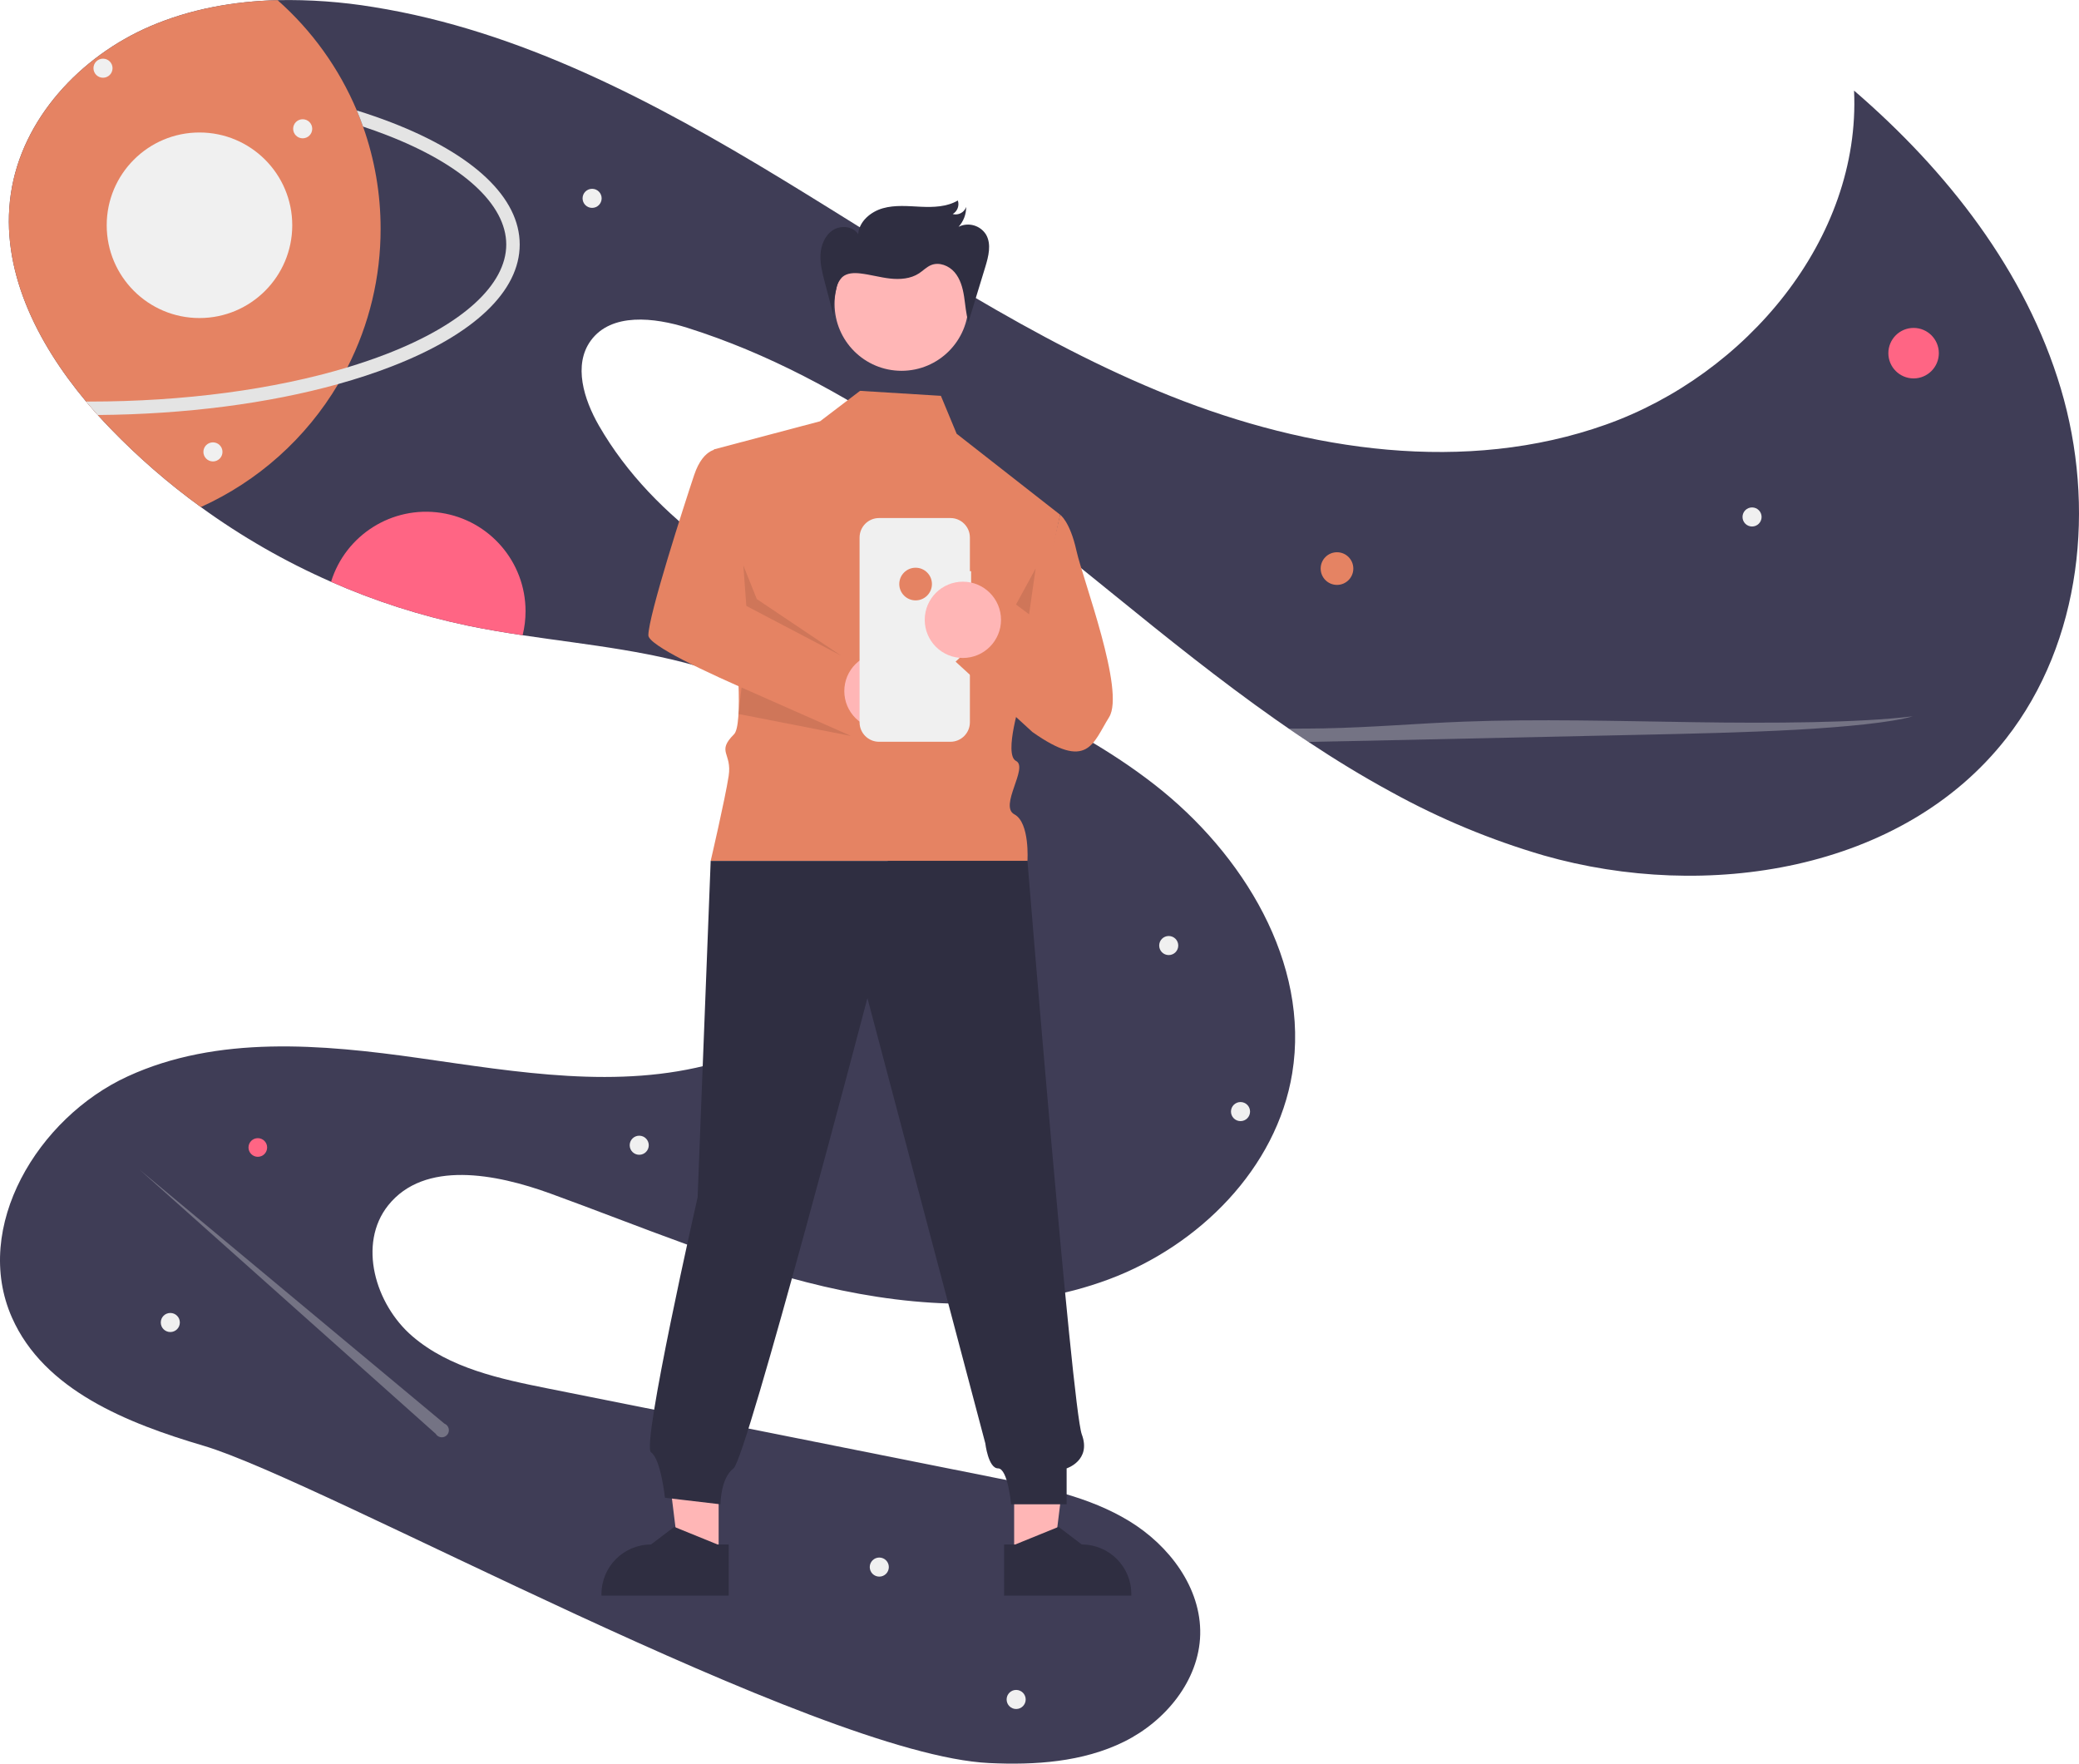
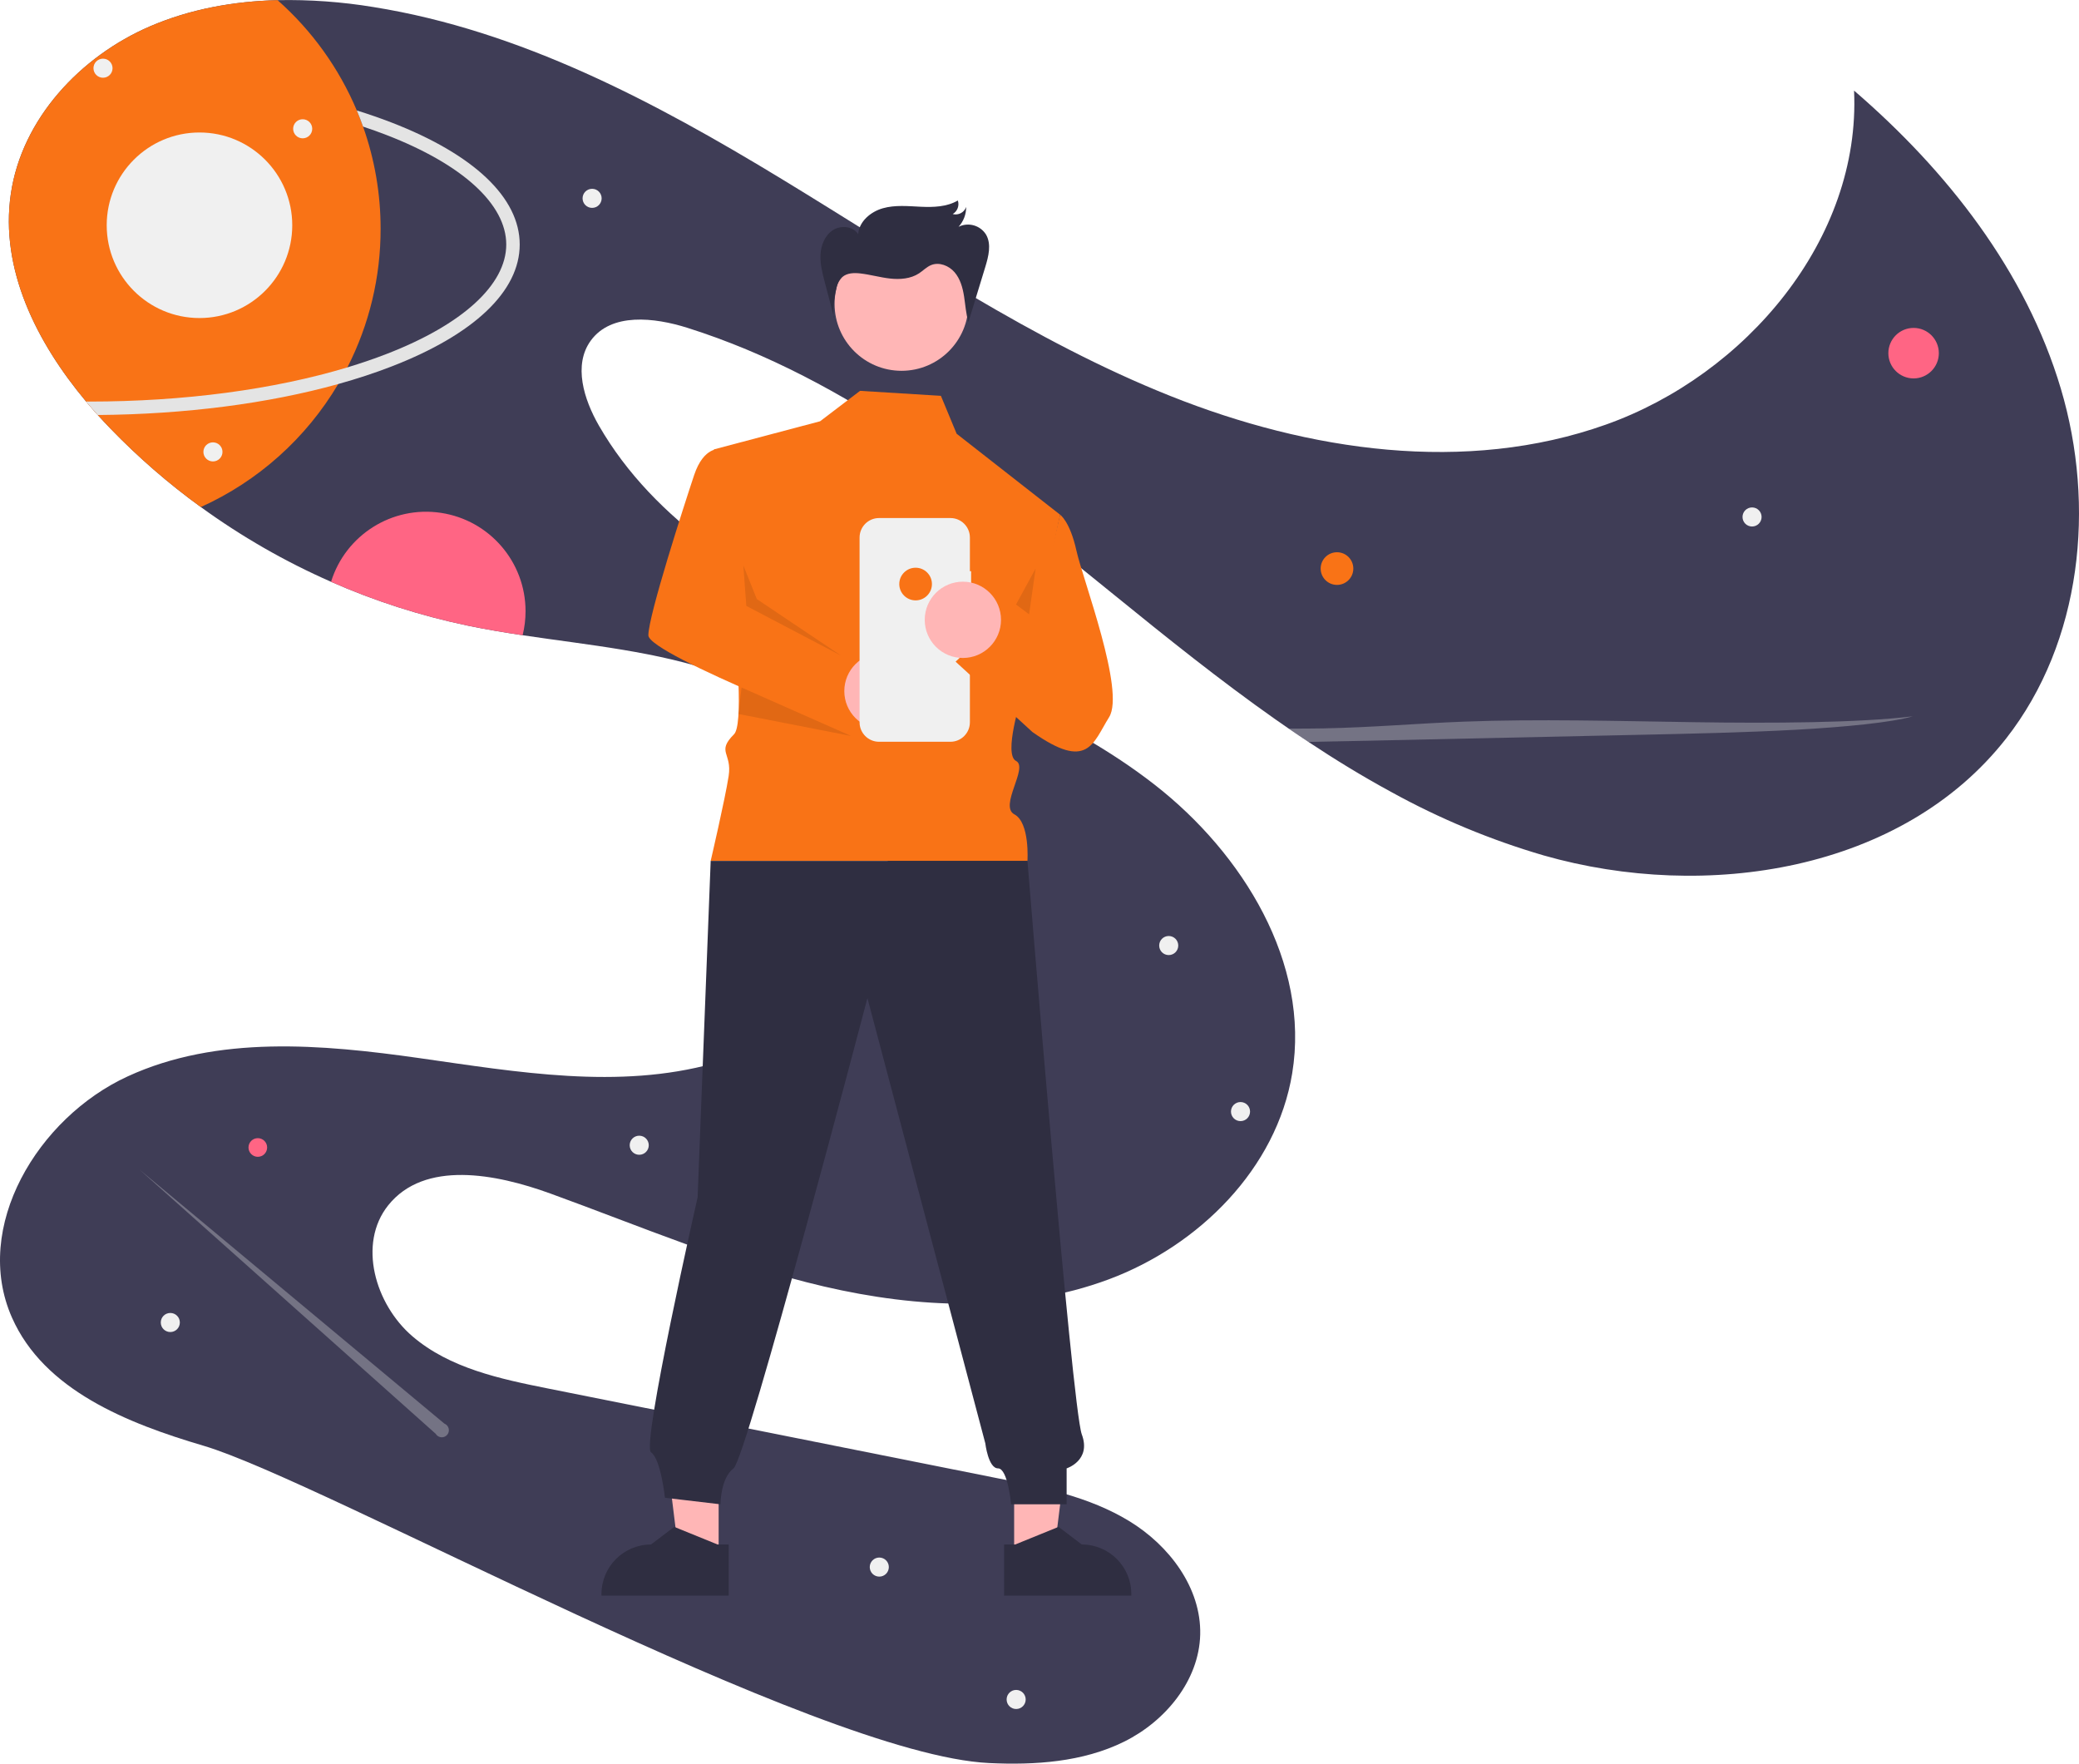
<svg xmlns="http://www.w3.org/2000/svg" id="a0179547-7667-4cb3-b9ae-32eca47089ab" data-name="Layer 1" width="926.632" height="785.994" viewBox="0 0 926.632 785.994">
  <path d="M1030.887,386.059c-46.34,59.26-133.78,72.83-206.13,52.19a335.51,335.51,0,0,1-68.1-28.35c-12.54-6.81-24.78-14.28-36.77-22.24-2.95-1.95-5.9-3.93-8.82-5.95q-2.985-2.04-5.95-4.13c-24.76-17.42-48.55-36.53-71.94-55.53-58.39-47.43-118.38-96.32-190.12-118.95-14.78-4.66-33.9-6.84-43.04,5.68-7.93,10.87-3.09,26.26,3.62,37.92,24.89,43.19,70.07,70.46,115.29,91.43,45.22,20.97,93.12,37.96,132.43,68.62,39.31,30.66,69.32,79.39,61.28,128.58-6.93,42.39-41.54,76.83-81.78,91.84-40.24,15-85.12,12.91-126.95,3.17-41.83-9.75-81.54-26.76-121.91-41.42-24.34-8.85-56.16-14.97-72.31,5.28-13.64,17.11-5.8,44.1,10.81,58.34s39.09,19.01,60.54,23.29q99.9,19.95,199.8,39.89c20.43,4.07,41.34,8.33,59.14,19.17,17.8,10.83,32.16,29.75,31.65,50.58-.51,20.53-15.54,38.67-33.96,47.76-18.41,9.08-39.67,10.48-60.18,9.5-76.86-3.68-297.21-125.79-350.06-141.4-33.96-10.02-71.09-24.74-85.41-57.12-17.83-40.31,11.51-89.08,51.56-107.49,40.04-18.42,86.46-14.34,130.1-8.14,43.64,6.2,88.72,14.09,131.2,2.31,42.479-11.78,81.4-50.18,77.21-94.06-3.65-38.18-38.04-66.95-74.23-79.63-28.33-9.93-58.47-12.63-88.229-17.1-8.26-1.23-16.49-2.61-24.64-4.31a307.086,307.086,0,0,1-60.75-19.5,312.924,312.924,0,0,1-58.04-33.31,305.265,305.265,0,0,1-40.32-35.01q-2.835-2.94-5.61-6.01c-1.76-1.96-3.5-3.96-5.2-6-22.12-26.43-38.46-58.98-33.56-92.52,4.89-33.45,30.96-61.3,62-74.68,17.94-7.73,37.29-11.19,56.88-11.69a233.796,233.796,0,0,1,42.78,3.08c65.41,10.46,125.35,42.24,181.96,76.65,56.6,34.41,111.76,72.18,173.29,96.71,61.53,24.54,131.57,34.93,193.99,12.74,62.42-22.18,113.7-82.7,110.65-148.87,41.4,35.65,76.58,80.46,92.16,132.82C1070.797,282.559,1064.536,343.019,1030.887,386.059Z" transform="translate(-136.6838 -57.00314)" fill="#3f3d56" />
-   <circle cx="595.911" cy="253.394" r="7.278" fill="#e58363" />
+   <circle cx="595.911" cy="253.394" r="7.278" fill="#f97316" />
  <circle cx="852.911" cy="157.394" r="11.252" fill="#ff6584" />
  <circle cx="114.911" cy="511.394" r="4.157" fill="#ff6584" />
  <path d="M370.927,329.399a44.43,44.43,0,0,1-1.3,10.7c-8.26-1.23-16.49-2.61-24.64-4.31a307.086,307.086,0,0,1-60.75-19.5,44.337,44.337,0,0,1,86.69,13.11Z" transform="translate(-136.6838 -57.00314)" fill="#ff6584" />
  <circle cx="780.911" cy="230.394" r="4.252" fill="#f0f0f0" />
  <circle cx="391.911" cy="698.394" r="4.252" fill="#f0f0f0" />
  <circle cx="452.911" cy="757.394" r="4.252" fill="#f0f0f0" />
  <circle cx="75.911" cy="589.394" r="4.252" fill="#f0f0f0" />
  <circle cx="284.911" cy="510.394" r="4.252" fill="#f0f0f0" />
  <circle cx="263.911" cy="88.394" r="4.252" fill="#f0f0f0" />
  <circle cx="520.911" cy="421.394" r="4.252" fill="#f0f0f0" />
  <circle cx="552.911" cy="495.394" r="4.252" fill="#f0f0f0" />
  <path d="M291.527,220.728q9.075-2.739,17.362-5.935c33.96-13.117,53.438-30.911,53.438-48.82s-19.478-35.703-53.438-48.82q-5.038-1.946-10.386-3.723a136.34,136.34,0,0,1-6.976,107.3Z" transform="translate(-136.6838 -57.00314)" fill="none" />
-   <path d="M306.326,158.969a135.44,135.44,0,0,1-14.8,61.76q-1.935,3.78-4.1,7.43a136.431,136.431,0,0,1-61.23,54.82,305.269,305.269,0,0,1-40.32-35.01q-2.835-2.94-5.61-6.01c-1.76-1.96-3.5-3.96-5.2-6-22.12-26.43-38.46-58.98-33.56-92.52,4.89-33.45,30.96-61.3,62-74.68,17.94-7.73,37.29-11.19,56.88-11.69a136.126,136.126,0,0,1,35.33,49.16c1,2.37,1.92,4.77,2.79,7.2A135.756,135.756,0,0,1,306.326,158.969Z" transform="translate(-136.6838 -57.00314)" fill="#e58363" />
+   <path d="M306.326,158.969a135.44,135.44,0,0,1-14.8,61.76q-1.935,3.78-4.1,7.43a136.431,136.431,0,0,1-61.23,54.82,305.269,305.269,0,0,1-40.32-35.01q-2.835-2.94-5.61-6.01c-1.76-1.96-3.5-3.96-5.2-6-22.12-26.43-38.46-58.98-33.56-92.52,4.89-33.45,30.96-61.3,62-74.68,17.94-7.73,37.29-11.19,56.88-11.69a136.126,136.126,0,0,1,35.33,49.16c1,2.37,1.92,4.77,2.79,7.2A135.756,135.756,0,0,1,306.326,158.969Z" transform="translate(-136.6838 -57.00314)" fill="#f97316" />
  <path d="M368.326,165.969c0,20.83-20.34,40.15-57.28,54.42-7.39,2.86-15.3,5.45-23.62,7.77-31.14,8.68-68.2,13.49-107.16,13.8-1.76-1.96-3.5-3.96-5.2-6,.42.01.84.01,1.26.01,42.31,0,82.45-5.36,115.2-15.24,6.05-1.83,11.85-3.81,17.36-5.94,33.96-13.11,53.44-30.91,53.44-48.82,0-17.91-19.48-35.7-53.44-48.82q-5.04-1.95-10.38-3.72c-.87-2.43-1.79-4.83-2.79-7.2q7.98,2.49,15.33,5.32C347.987,125.819,368.326,145.149,368.326,165.969Z" transform="translate(-136.6838 -57.00314)" fill="#e4e4e4" />
  <circle cx="45.911" cy="30.394" r="4.252" fill="#f0f0f0" />
  <circle cx="134.911" cy="57.394" r="4.252" fill="#f0f0f0" />
  <circle cx="88.911" cy="100.394" r="41.348" fill="#f0f0f0" />
  <path d="M989.197,376.239c-9.28,2.74-29.74,4.76-52.24,6-22.49,1.23-47.16,1.77-71.52,2.29q-63.959,1.38-127.91,2.77-8.791.195-17.64.36c-2.95-1.95-5.9-3.93-8.82-5.95,5.23.03,10.46,0,15.65-.1,22.17-.44,40.94-2.17,62.32-2.99,32.9-1.27,68.42-.27,102.71.24C926.036,379.379,965.106,379.189,989.197,376.239Z" transform="translate(-136.6838 -57.00314)" fill="#f0f0f0" opacity="0.3" />
  <path d="M334.767,691.47,198.846,578.239,330.891,696.006a3.151,3.151,0,1,0,3.876-4.535Z" transform="translate(-136.6838 -57.00314)" fill="#f0f0f0" opacity="0.3" />
  <circle cx="94.911" cy="201.394" r="4.252" fill="#f0f0f0" />
  <polygon points="452.017 694.074 469.604 694.073 477.971 626.236 452.014 626.237 452.017 694.074" fill="#ffb6b6" />
  <path d="M584.215,745.335l4.95-0,19.327-7.86,10.359,7.859h.001a22.074,22.074,0,0,1,22.073,22.072v.717l-56.709.002Z" transform="translate(-136.6838 -57.00314)" fill="#2f2e41" />
  <polygon points="320.308 694.074 302.721 694.073 294.354 626.236 320.311 626.237 320.308 694.074" fill="#ffb6b6" />
  <path d="M461.477,768.125l-56.709-.002v-.717a22.074,22.074,0,0,1,22.073-22.072h.001l10.359-7.859,19.327,7.86,4.95 0Z" transform="translate(-136.6838 -57.00314)" fill="#2f2e41" />
-   <path d="M520.009,231.191,502.201,244.751,454.896,257.279s16.95,118.96,8.95,126.96-.785,8.215-2.393,18.608-8.013,37.831-8.013,37.831l141.188,0s1.138-17.052-5.822-20.745,6.416-20.929.728-23.811,2.312-27.882,2.312-27.882l17.337-81.85-46.114-36.08-7.013-16.898Z" transform="translate(-136.6838 -57.00314)" fill="#e58363" />
+   <path d="M520.009,231.191,502.201,244.751,454.896,257.279s16.95,118.96,8.95,126.96-.785,8.215-2.393,18.608-8.013,37.831-8.013,37.831l141.188,0s1.138-17.052-5.822-20.745,6.416-20.929.728-23.811,2.312-27.882,2.312-27.882l17.337-81.85-46.114-36.08-7.013-16.898Z" transform="translate(-136.6838 -57.00314)" fill="#f97316" />
  <circle cx="405.545" cy="274.328" r="6.161" fill="#f2f2f2" />
  <path d="M453.441,440.678l-5.822,149.921S422.48,701.328,426.846,704.239s6.216,20.269,6.216,20.269l24.744,2.911s0-11.644,5.822-16.011,59.677-209.598,59.677-209.598l52.54,198.429s1.315,11.169,5.682,11.169,5.822,16.011,5.822,16.011h24.744v-16.011s11.118-3.525,6.752-15.169-24.218-255.562-24.218-255.562Z" transform="translate(-136.6838 -57.00314)" fill="#2f2e41" />
  <circle cx="401.817" cy="135.415" r="29.839" fill="#ffb6b6" />
  <polygon points="452.85 269.414 458.672 273.781 461.583 253.403 452.85 269.414" opacity="0.1" style="isolation:isolate" />
-   <path d="M457.687,257.163s-7.278-1.456-11.644,11.644-20.378,62.588-20.378,71.322S525.375,387.396,525.375,387.396L515,351l-45.669-23.971Z" transform="translate(-136.6838 -57.00314)" fill="#e58363" />
+   <path d="M457.687,257.163s-7.278-1.456-11.644,11.644-20.378,62.588-20.378,71.322S525.375,387.396,525.375,387.396L515,351l-45.669-23.971Z" transform="translate(-136.6838 -57.00314)" fill="#f97316" />
  <circle cx="393.316" cy="307.997" r="17" fill="#ffb6b6" />
  <polygon points="331.316 251.997 332.647 270.026 374.878 292.192 337.316 266.997 331.316 251.997" opacity="0.1" style="isolation:isolate" />
  <path d="M569.523,311.57h-.548V296.562a8.686,8.686,0,0,0-8.686-8.686H528.492a8.686,8.686,0,0,0-8.686,8.686v82.337a8.686,8.686,0,0,0,8.686,8.686h31.797a8.686,8.686,0,0,0,8.686-8.686V322.254h.548Z" transform="translate(-136.6838 -57.00314)" fill="#f0f0f0" />
-   <path d="M609.184,286.39s4.367,2.911,7.278,16.011,21.833,62.588,14.555,74.233-9.426,24.072-34.17,6.606l-34.24-31.35,24.744-23.289,10.189,7.278Z" transform="translate(-136.6838 -57.00314)" fill="#e58363" />
-   <circle cx="408.095" cy="260.292" r="7.278" fill="#e58363" />
+   <path d="M609.184,286.39s4.367,2.911,7.278,16.011,21.833,62.588,14.555,74.233-9.426,24.072-34.17,6.606l-34.24-31.35,24.744-23.289,10.189,7.278Z" transform="translate(-136.6838 -57.00314)" fill="#f97316" />
+   <circle cx="408.095" cy="260.292" r="7.278" fill="#f97316" />
  <circle cx="429.163" cy="276.236" r="17" fill="#ffb6b6" />
  <polygon points="330.514 306.41 379.316 327.997 329.158 318.194 330.514 306.41" opacity="0.1" style="isolation:isolate" />
  <path d="M508.397,198.365,504.3,182.773c-1.069-4.068-2.147-8.219-1.907-12.418s2.022-8.533,5.56-10.808,8.939-1.738,11.216,1.799c.433-5.648,5.571-9.992,11.022-11.531s11.239-.93,16.897-.671,11.631.078,16.514-2.791a5.112,5.112,0,0,1-2.289,6.041,4.963,4.963,0,0,0,5.995-3.162,12.88,12.88,0,0,1-3.381,8.845A9.475,9.475,0,0,1,576.173,161.545c2.492,4.321,1.096,9.747-.362,14.517l-7.484,24.482c-1.135-3.722-1.349-7.651-1.956-11.494s-1.687-7.768-4.224-10.718-6.846-4.659-10.451-3.194c-2.022.822-3.565,2.489-5.39,3.686-3.746,2.455-8.512,2.807-12.963,2.308s-8.789-1.767-13.24-2.273c-2.787-.317-5.896-.233-7.999,1.623a10.281,10.281,0,0,0-2.738,5.467,43.486,43.486,0,0,0-1.158,12.541" transform="translate(-136.6838 -57.00314)" fill="#2f2e41" />
</svg>
